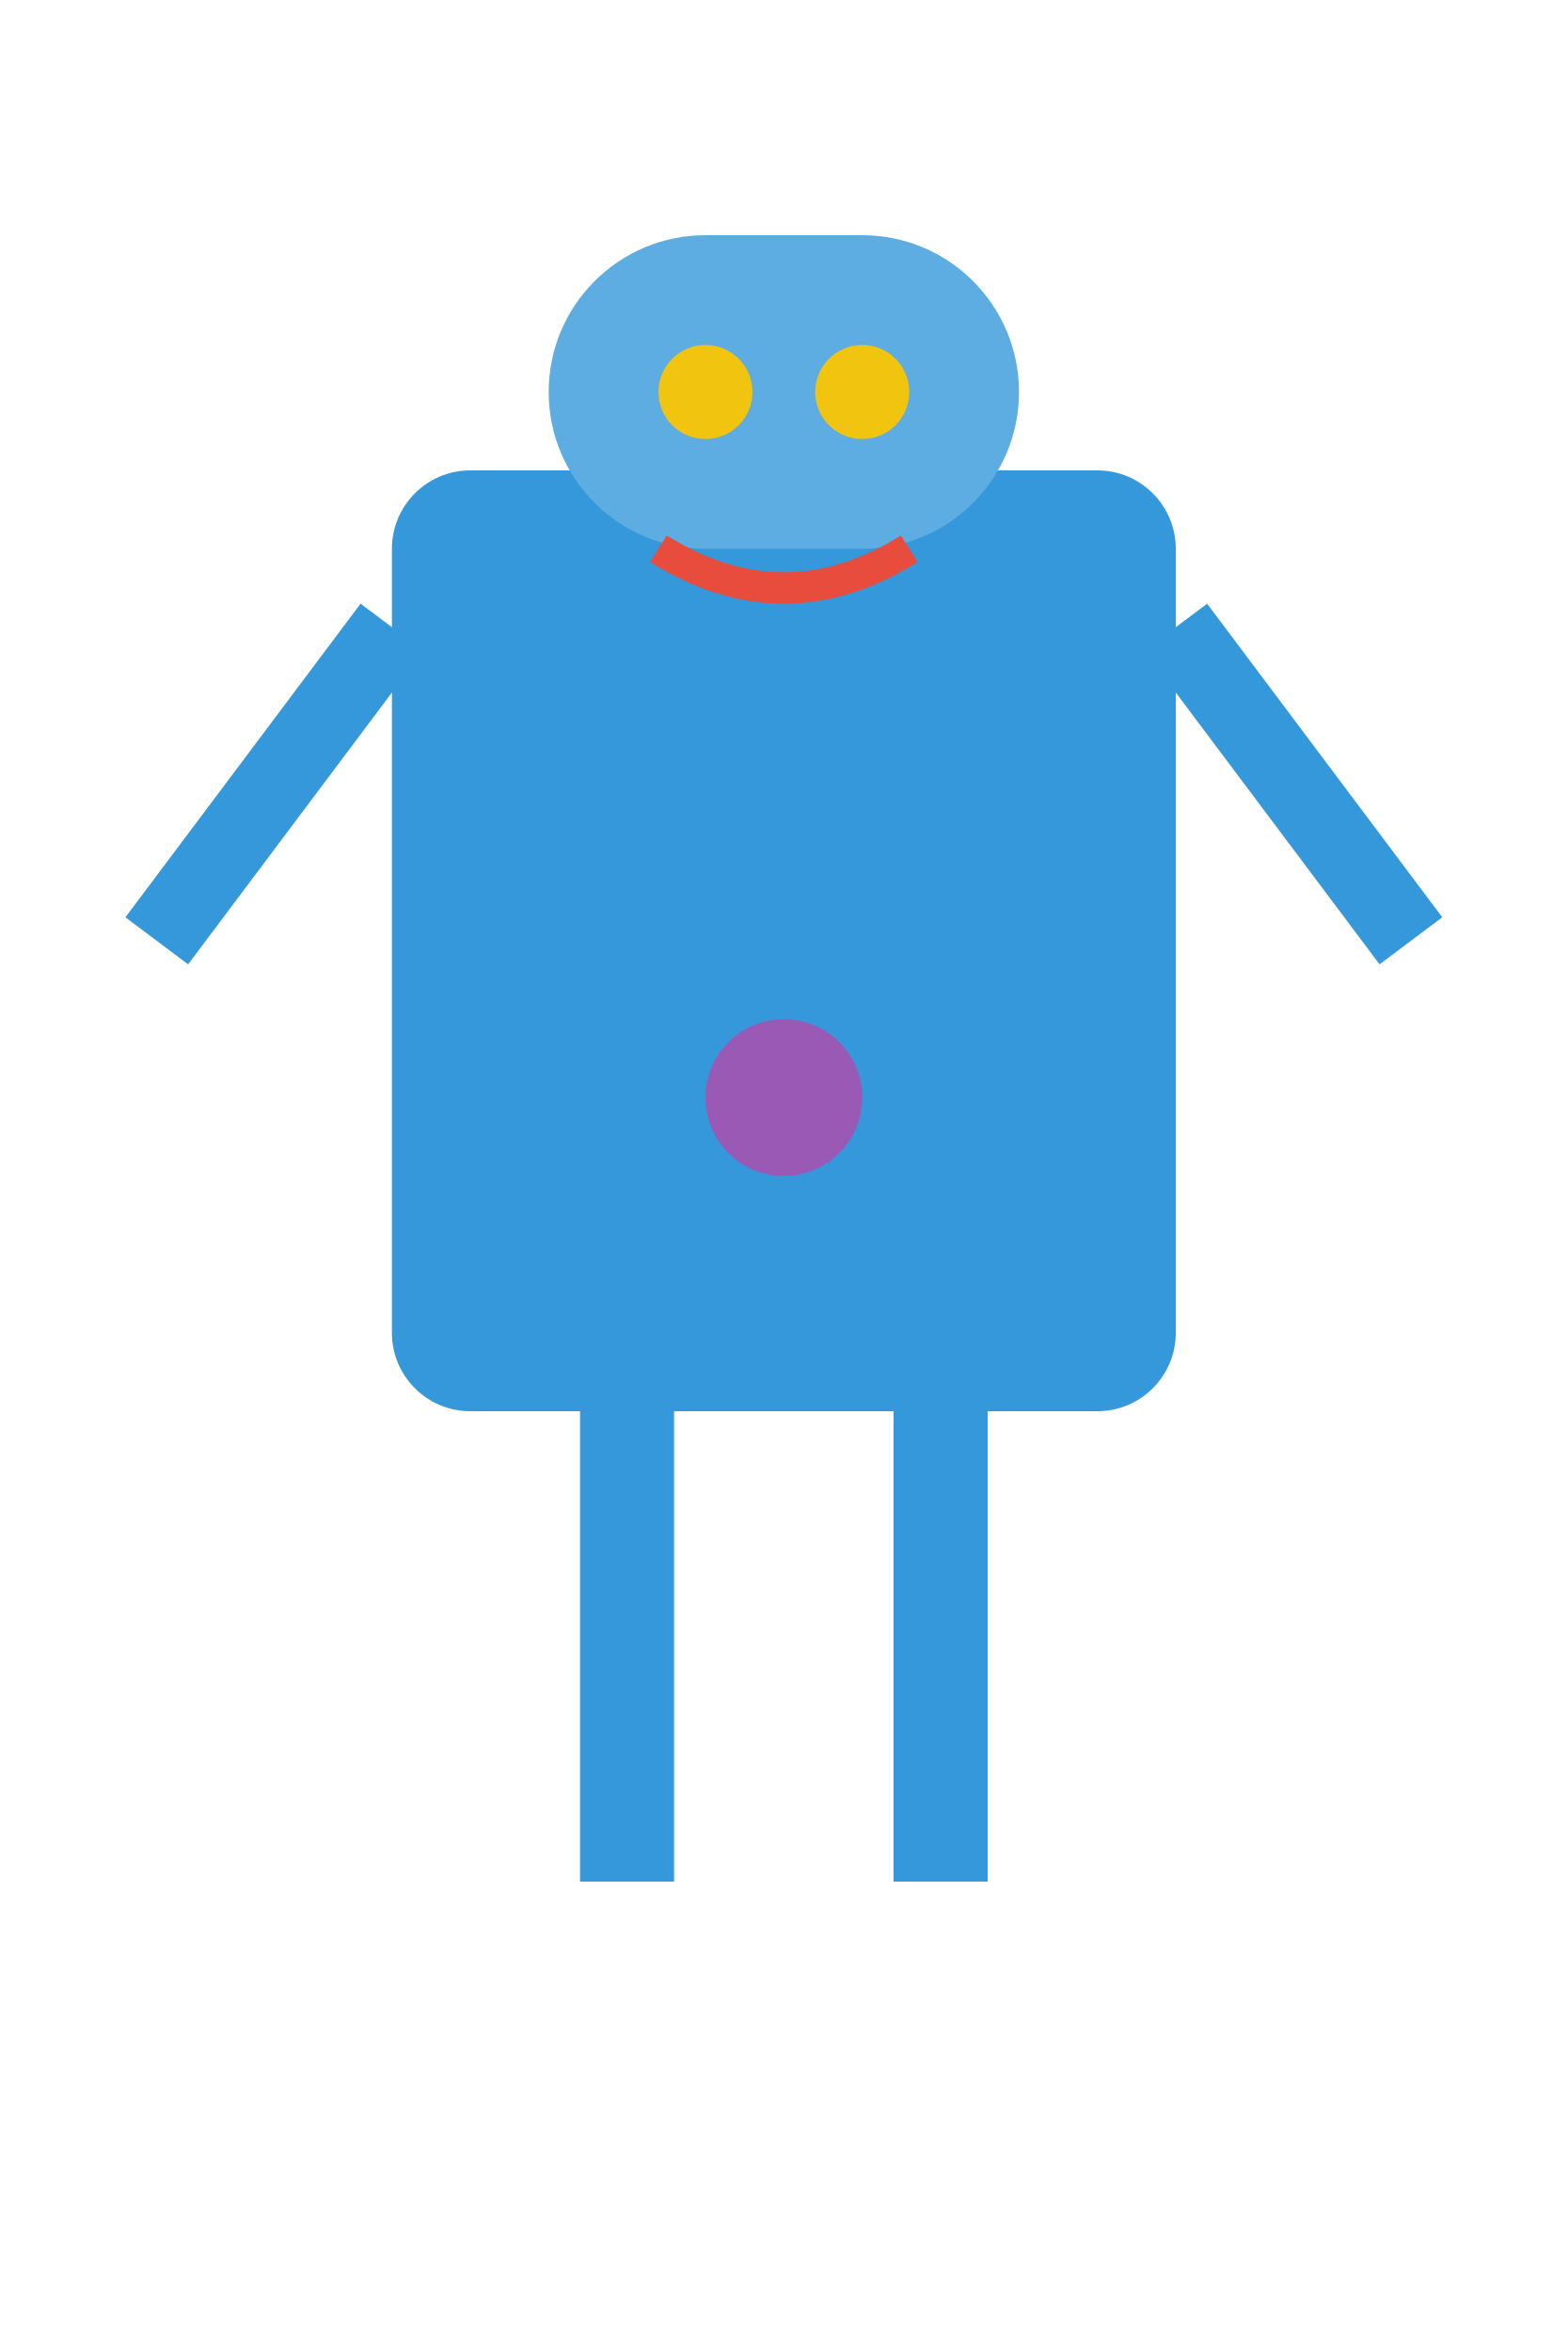
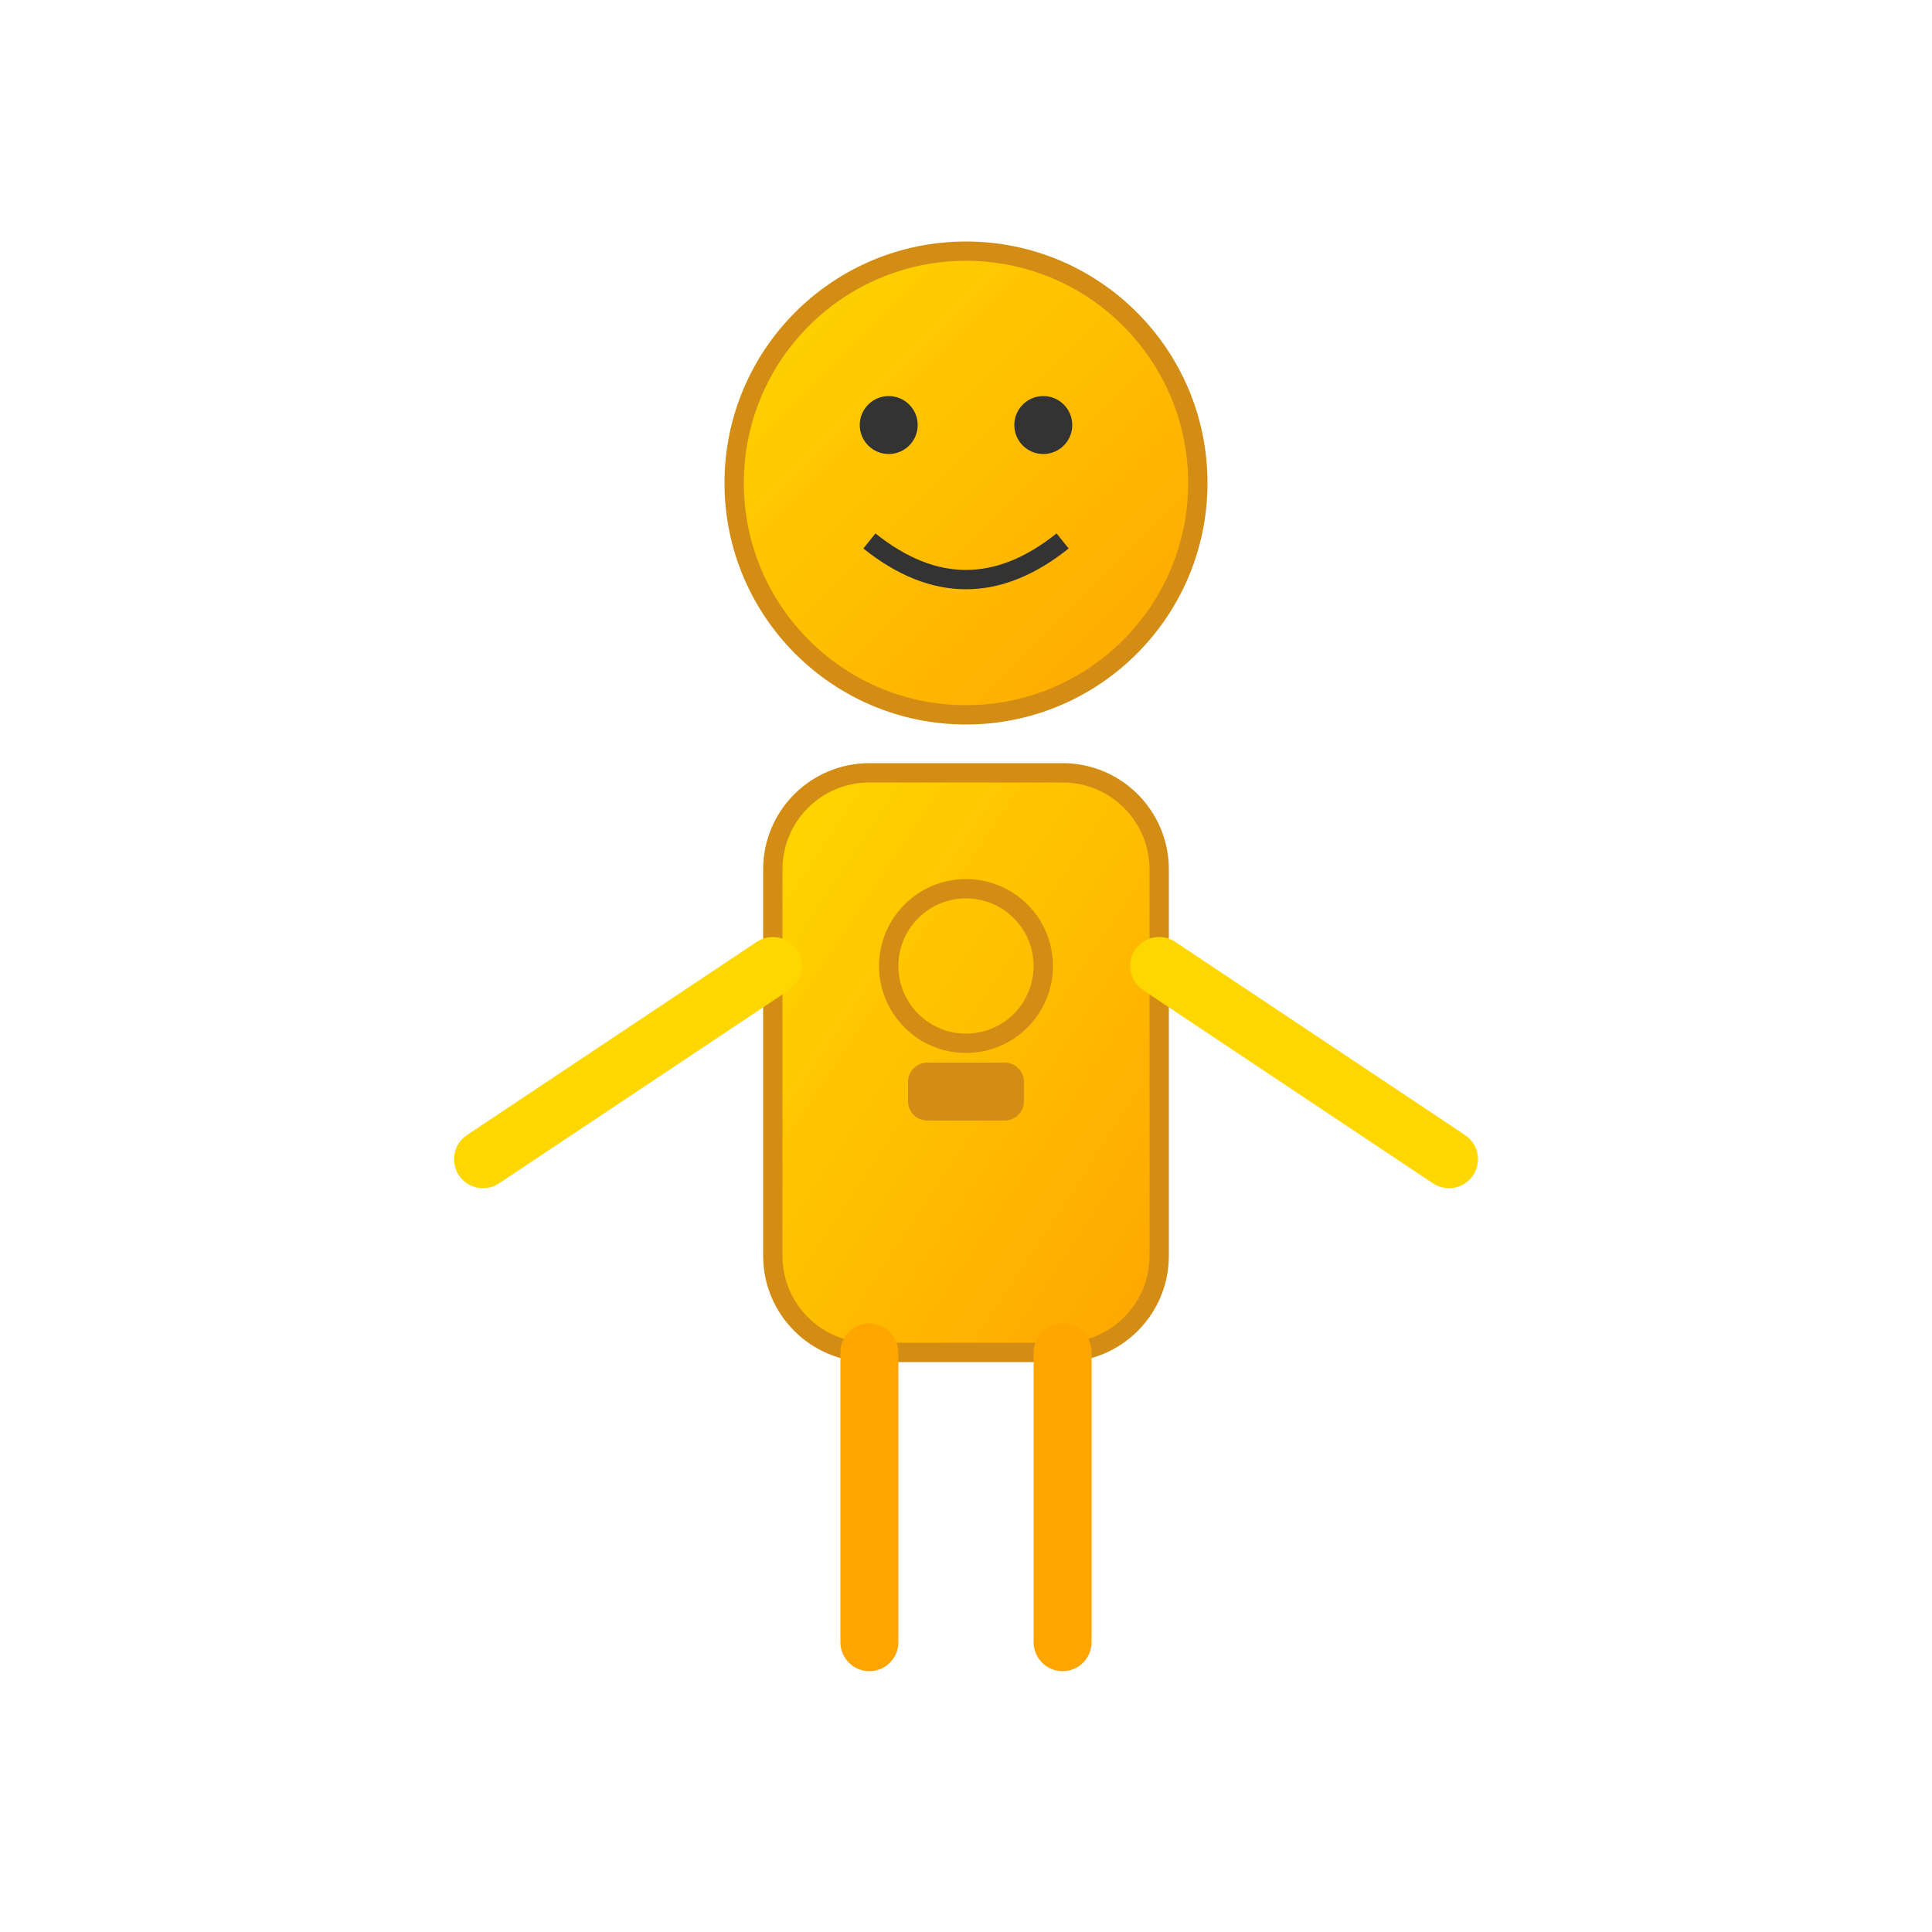
- <svg xmlns="http://www.w3.org/2000/svg" viewBox="0 0 100 150">
-   <rect x="25" y="30" width="50" height="60" rx="5" fill="#3498db" />
-   <rect x="35" y="15" width="30" height="20" rx="10" fill="#5dade2" />
-   <circle cx="45" cy="25" r="3" fill="#f1c40f" />
-   <circle cx="55" cy="25" r="3" fill="#f1c40f" />
-   <path d="M42 35 Q50 40 58 35" stroke="#e74c3c" stroke-width="2" fill="none" />
-   <circle cx="50" cy="70" r="5" fill="#9b59b6" />
-   <line x1="25" y1="40" x2="10" y2="60" stroke="#3498db" stroke-width="5" />
-   <line x1="75" y1="40" x2="90" y2="60" stroke="#3498db" stroke-width="5" />
-   <line x1="40" y1="90" x2="40" y2="120" stroke="#3498db" stroke-width="6" />
-   <line x1="60" y1="90" x2="60" y2="120" stroke="#3498db" stroke-width="6" />
+ <svg xmlns="http://www.w3.org/2000/svg" viewBox="0 0 100 100">
+   <defs>
+     <linearGradient id="domesticGradient" x1="0%" y1="0%" x2="100%" y2="100%">
+       <stop offset="0%" style="stop-color:#ffd700;stop-opacity:1" />
+       <stop offset="100%" style="stop-color:#ffa500;stop-opacity:1" />
+     </linearGradient>
+   </defs>
+   <circle cx="50" cy="25" r="12" fill="url(#domesticGradient)" stroke="#d38d15" stroke-width="1" />
+   <rect x="40" y="40" width="20" height="30" rx="5" fill="url(#domesticGradient)" stroke="#d38d15" stroke-width="1" />
+   <line x1="40" y1="50" x2="25" y2="60" stroke="#ffd700" stroke-width="3" stroke-linecap="round" />
+   <line x1="60" y1="50" x2="75" y2="60" stroke="#ffd700" stroke-width="3" stroke-linecap="round" />
+   <line x1="45" y1="70" x2="45" y2="85" stroke="#ffa500" stroke-width="3" stroke-linecap="round" />
+   <line x1="55" y1="70" x2="55" y2="85" stroke="#ffa500" stroke-width="3" stroke-linecap="round" />
+   <circle cx="46" cy="22" r="1.5" fill="#333" />
+   <circle cx="54" cy="22" r="1.5" fill="#333" />
+   <path d="M45 28 Q50 32 55 28" stroke="#333" stroke-width="1" fill="none" />
+   <circle cx="50" cy="50" r="4" fill="none" stroke="#d38d15" stroke-width="1" />
+   <rect x="47" y="55" width="6" height="3" rx="1" fill="#d38d15" />
</svg>
